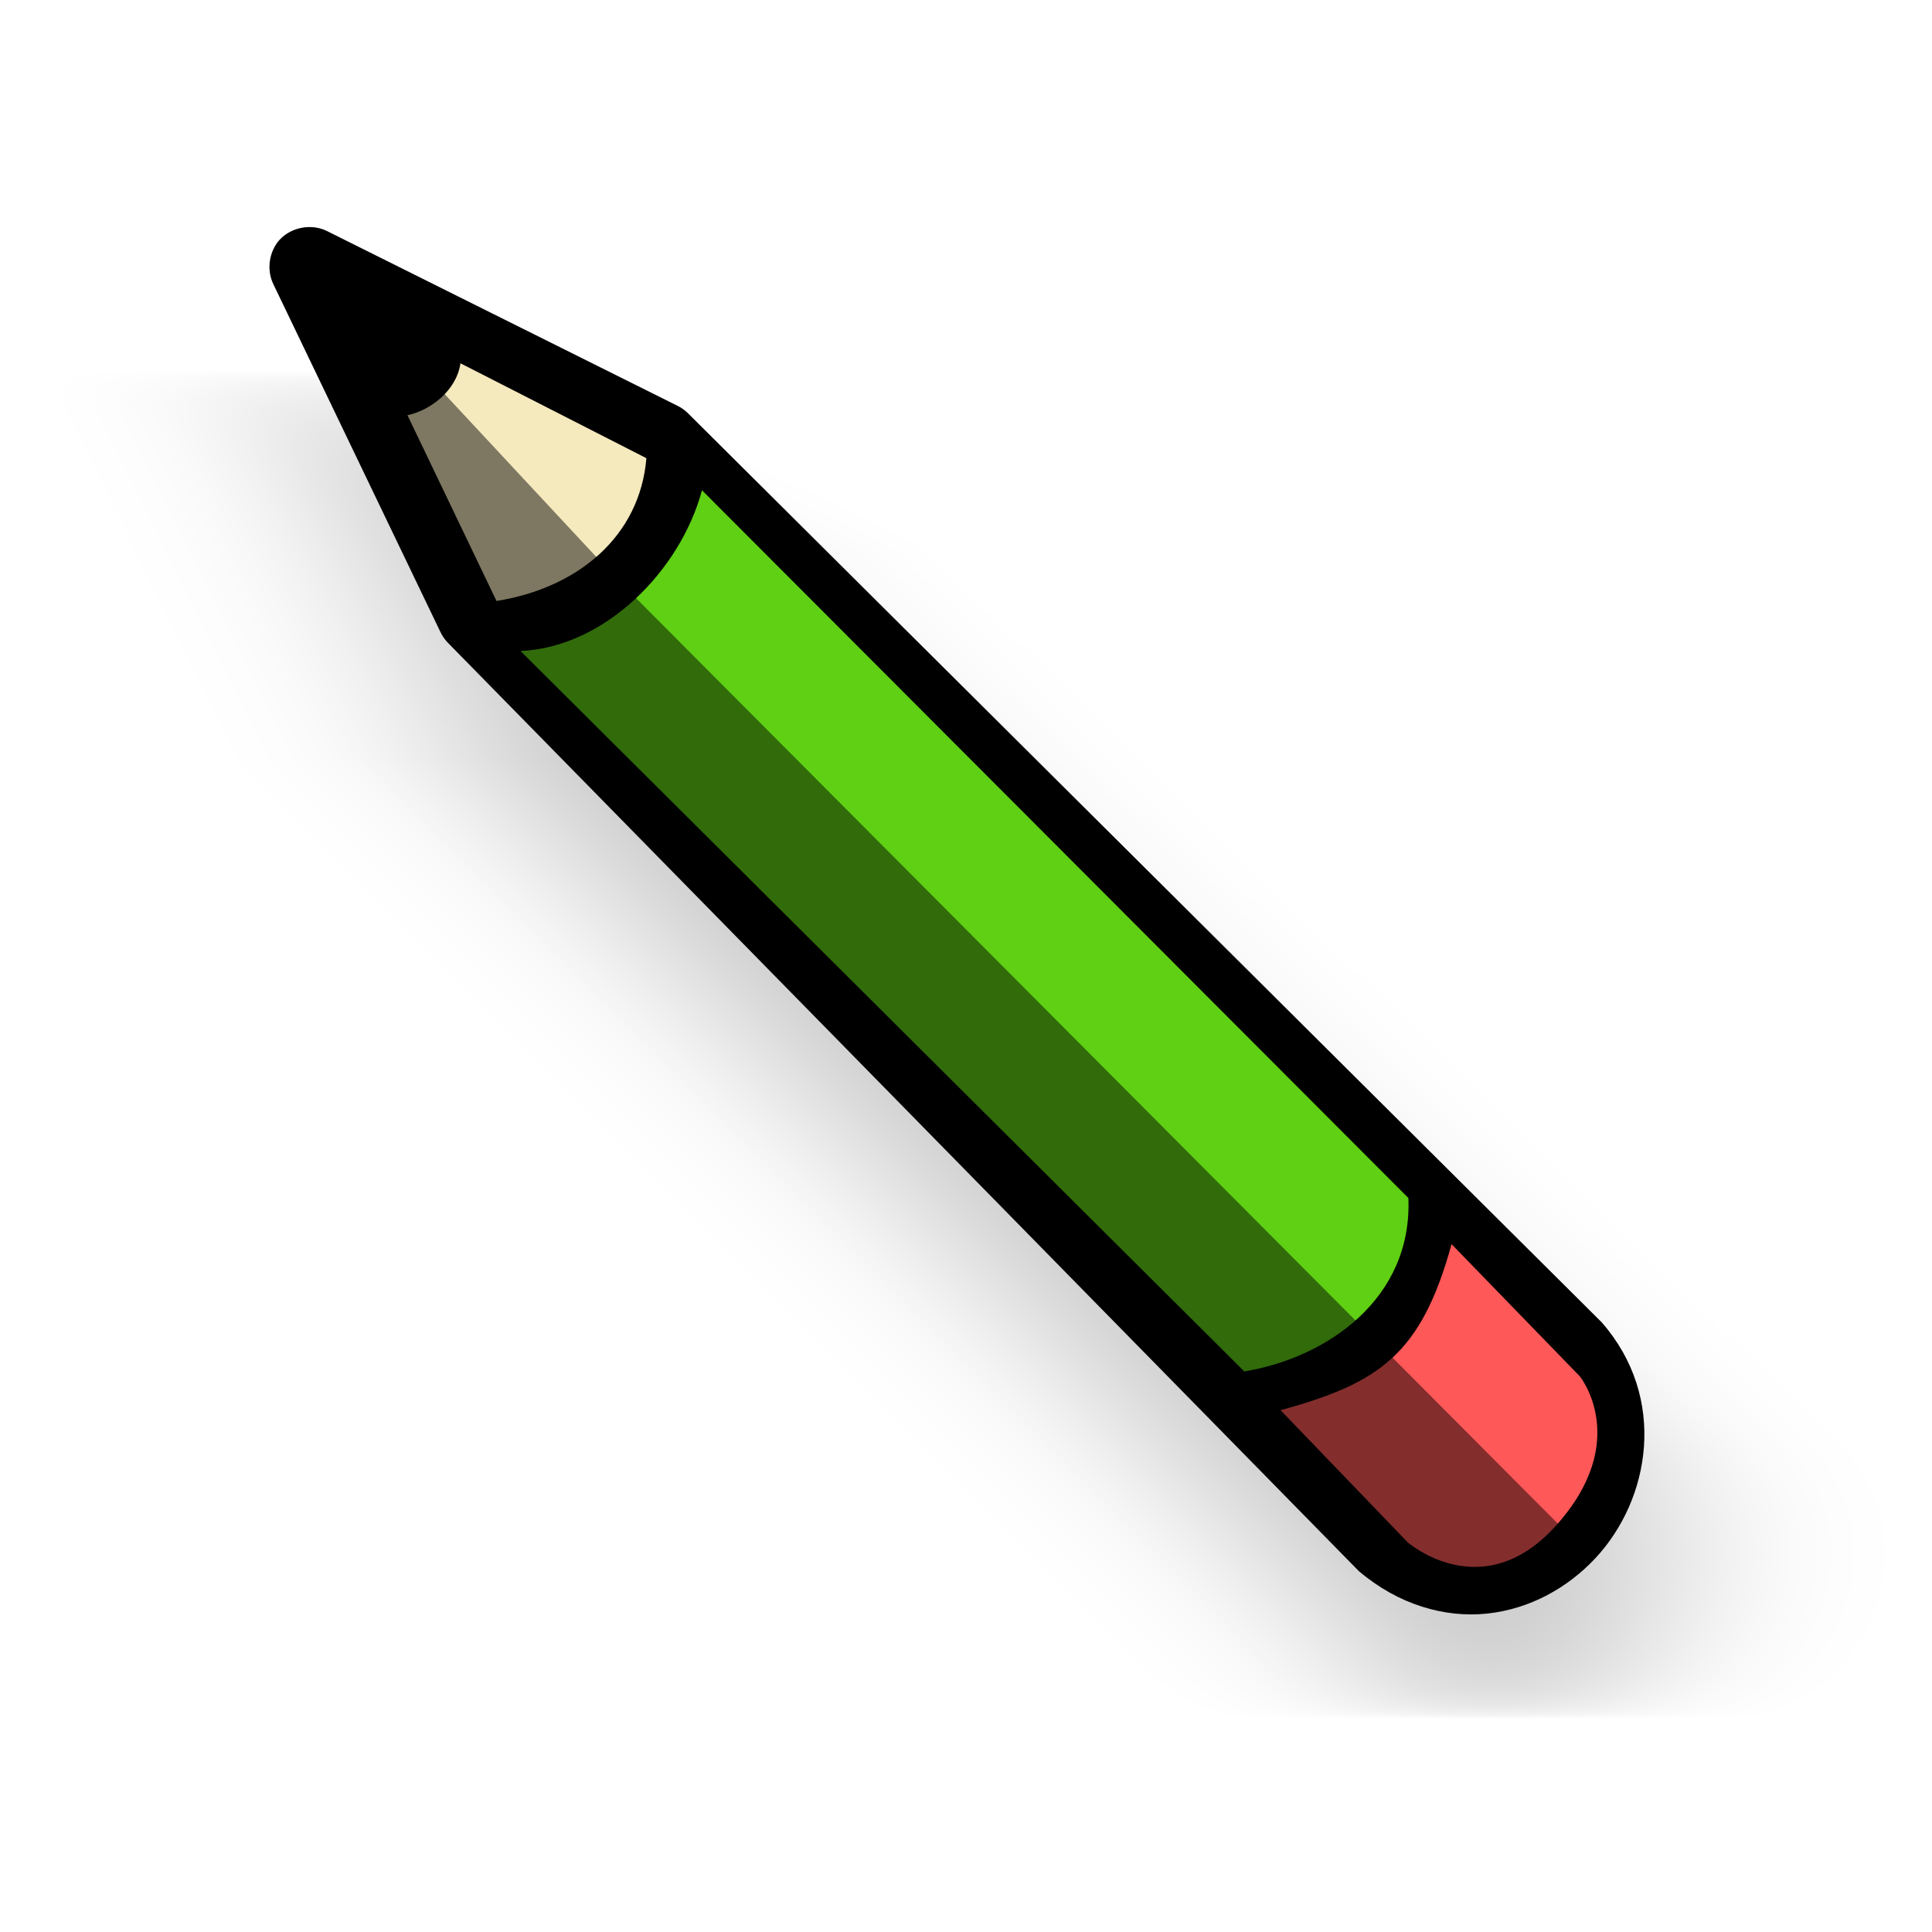
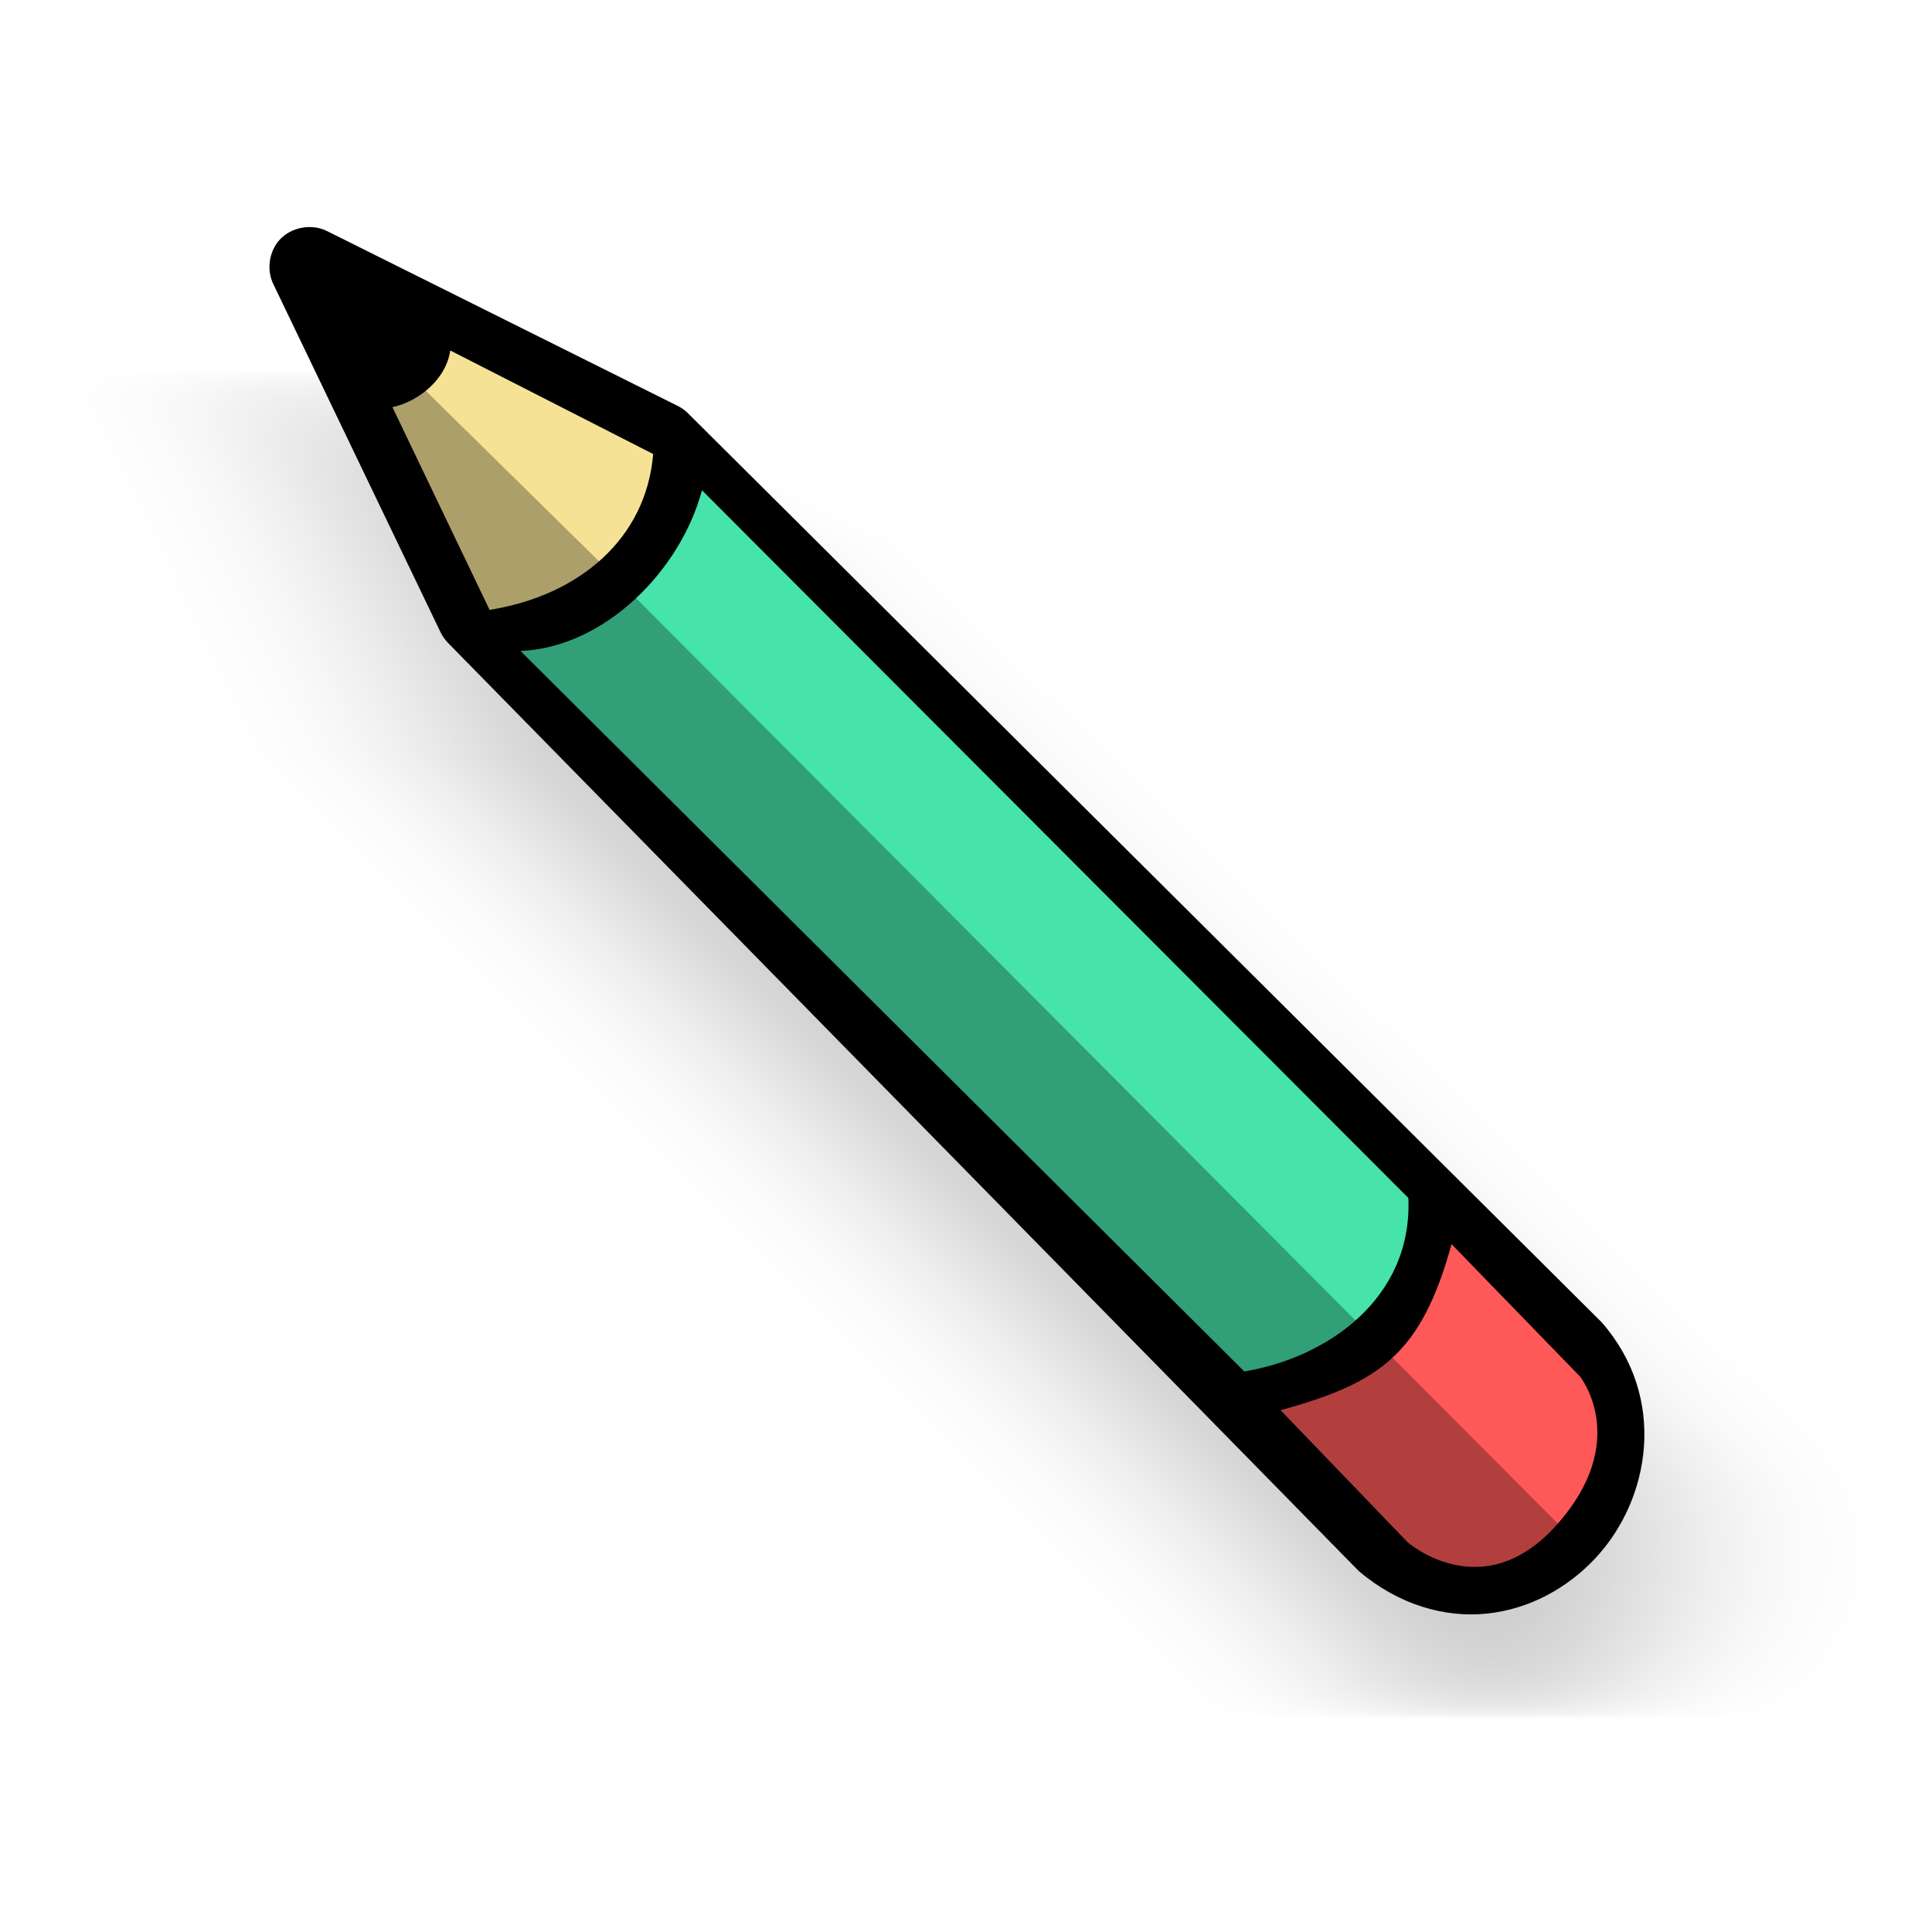
<svg xmlns="http://www.w3.org/2000/svg" xmlns:xlink="http://www.w3.org/1999/xlink" id="svg9121" viewBox="0 0 128 128" version="1.1" width="100%" height="100%">
  <defs id="defs3">
    <radialGradient id="radialGradient6981" gradientUnits="userSpaceOnUse" cy="42.343" cx="26.782" gradientTransform="matrix(1,0,0,0.28221,0,30.394)" r="14.407">
      <stop id="stop6977" offset="0" />
      <stop id="stop6979" stop-opacity="0" offset="1" />
    </radialGradient>
    <linearGradient id="linearGradient2935" x1="48.906" gradientUnits="userSpaceOnUse" y1="17.376" gradientTransform="matrix(0.0052596,0.99999,0.99999,-0.0052596,42.996,-2.4962)" x2="50.988" y2="22.251">
      <stop id="stop2968" stop-color="#ffd1d1" offset="0" />
      <stop id="stop3006" stop-color="#ff1d1d" offset=".5" />
      <stop id="stop2970" stop-color="#6f0000" offset="1" />
    </linearGradient>
    <linearGradient id="linearGradient2937" x1="46" gradientUnits="userSpaceOnUse" y1="19.812" gradientTransform="matrix(0.0052596,0.99999,0.99999,-0.0052596,42.996,-2.4962)" x2="47.688" y2="22.625">
      <stop id="stop2976" stop-color="#c1c1c1" offset="0" />
      <stop id="stop2978" stop-color="#acacac" offset="1" />
    </linearGradient>
    <radialGradient id="radialGradient2939" gradientUnits="userSpaceOnUse" cy="27.641" cx="29.053" gradientTransform="matrix(0.015377,2.9235,2.0297,-0.010675,20.391,-69.727)" r="3.241">
      <stop id="stop2986" stop-color="#e7e2b8" offset="0" />
      <stop id="stop2988" stop-color="#e7e2b8" stop-opacity="0" offset="1" />
    </radialGradient>
    <linearGradient id="linearGradient2941" x1="25.719" gradientUnits="userSpaceOnUse" y1="31.047" gradientTransform="matrix(0.0052596,0.99999,0.99999,-0.0052596,48.693,-14.145)" x2="25.515" y2="30.703">
      <stop id="stop2996" offset="0" />
      <stop id="stop2998" stop-color="#c9c9c9" offset="1" />
    </linearGradient>
    <filter id="filter3774" x="-0.132" width="1.263" y="-0.132" height="1.265">
      <feGaussianBlur stdDeviation="5.246" id="feGaussianBlur3776" />
    </filter>
  </defs>
  <path transform="matrix(0.7006984,-0.7134576,0.7134576,0.7006984,-23.8551,70.6998)" xlink:href="#path3859" style="opacity:0.22;fill:#000000;fill-rule:evenodd;stroke:none;filter:url(#filter3774)" id="path3908" d="m 63.248,-0.648 c -0.613,0.032 -1.276,0.529 -1.477,1.109 a 0.998,0.998 0 0 1 -0.002,0.004 L 53.301,24.59 a 0.998,0.998 0 0 1 -0.002,0.008 c -0.06,0.168 -0.094,0.349 -0.098,0.527 l -0.812,85.926 a 0.998,0.998 0 0 1 -0.002,0.037 c -0.002,0.044 -0.001,0.087 0,0.131 0.258,3.165 1.681,5.701 3.66,7.295 1.999,1.61 4.501,2.328 6.969,2.25 4.896,-0.154 10.002,-3.722 10.41,-9.82 4.72e-4,-0.029 0.001,-0.057 0,-0.086 a 0.998,0.998 0 0 1 -0.002,-0.033 l -0.219,-85.232 c -0.004,-0.178 -0.037,-0.358 -0.098,-0.525 a 0.998,0.998 0 0 1 -0.006,-0.021 L 64.883,0.482 a 0.998,0.998 0 0 1 -0.002,-0.002 C 64.672,-0.146 63.908,-0.673 63.248,-0.648 Z" />
  <g id="g4062" transform="matrix(0.7071068,-0.7071068,0.7071068,0.7071068,-24.99921,61.737)">
    <path style="fill:#000000;fill-rule:evenodd;stroke:none" d="m 63.202,-1.646 c -1.049,0.052 -2.031,0.789 -2.375,1.781 L 52.358,24.261 c -0.097,0.27 -0.15,0.557 -0.156,0.844 l -0.813,85.937 c -0.004,0.083 -0.004,0.167 5e-6,0.25 0.277,3.424 1.829,6.226 4.031,8 2.203,1.774 4.943,2.553 7.625,2.469 5.364,-0.169 10.932,-4.123 11.375,-10.75 0.002,-0.062 0.002,-0.125 10e-7,-0.188 L 74.202,25.573 c -0.006,-0.287 -0.059,-0.573 -0.156,-0.844 L 65.827,0.167 C 65.467,-0.916 64.342,-1.692 63.202,-1.646 z" id="path3859" />
    <path style="fill:#ff5858;fill-rule:evenodd;fill-opacity:1" d="m 55.259,100.081 c 5.883,3.335 9.164,3.994 15.79,0.229 l -0.184,12.217 c 0,0 -0.586,5.436 -8.049,5.859 -7.362,0.422 -7.791,-6.176 -7.791,-6.176 z" id="path2964" />
-     <path id="path2982" d="m 60.969,12.562 -4.531,12.875 c 4.44,3.214 9.751,3.685 13.711,0.332 l -4.265,-13.156 c -1.476,1.105 -3.649,0.784 -4.915,-0.051 z" style="fill:#f5e9be;fill-opacity:1;fill-rule:evenodd" />
-     <path id="path3002" d="M 55.219,28.906 55.375,96.562 c 4.519,3.241 11.299,4.475 15.812,-0.438 L 71.25,29.875 c -4.726,2.734 -11.872,2.833 -16.031,-0.969 z" style="opacity:0.814;fill:#75ff19;fill-opacity:1;fill-rule:evenodd" />
-     <path style="opacity:0.488;fill:#000000;fill-rule:evenodd;" d="m 63.792,10.708 -3.723,1.127 -5.78,15.583 c 0.694,4.99 -1.663,82.959 0.597,87.702 1.464,2.727 5.317,5.629 8.048,3.781 l 0.175,-88.984 z" id="path4016" />
+     <path id="path2982" d="m 60.642,11.479 -4.945,14.051 c 4.845,3.508 10.641,4.022 14.964,0.362 L 66.006,11.534 c -1.611,1.206 -3.982,0.855 -5.364,-0.055 z" style="fill:#f5e295;fill-opacity:1;fill-rule:evenodd;stroke-width:1" />
+     <path id="path3002" d="M 55.219,28.906 55.375,96.563 c 4.519,3.241 11.299,4.475 15.812,-0.438 L 71.25,29.875 c -4.726,2.734 -11.872,2.833 -16.031,-0.969 z" style="opacity:1;fill:#46e3aa;fill-opacity:1;fill-rule:evenodd" />
+     <path style="opacity:0.297;fill:#000000;fill-rule:evenodd" d="M 62.876,0.284 60.068,11.835 54.289,27.418 c 0.694,4.99 -1.663,82.959 0.597,87.702 1.464,2.727 5.317,5.629 8.048,3.781 l 0.175,-88.984 z" id="path4016" />
  </g>
</svg>
